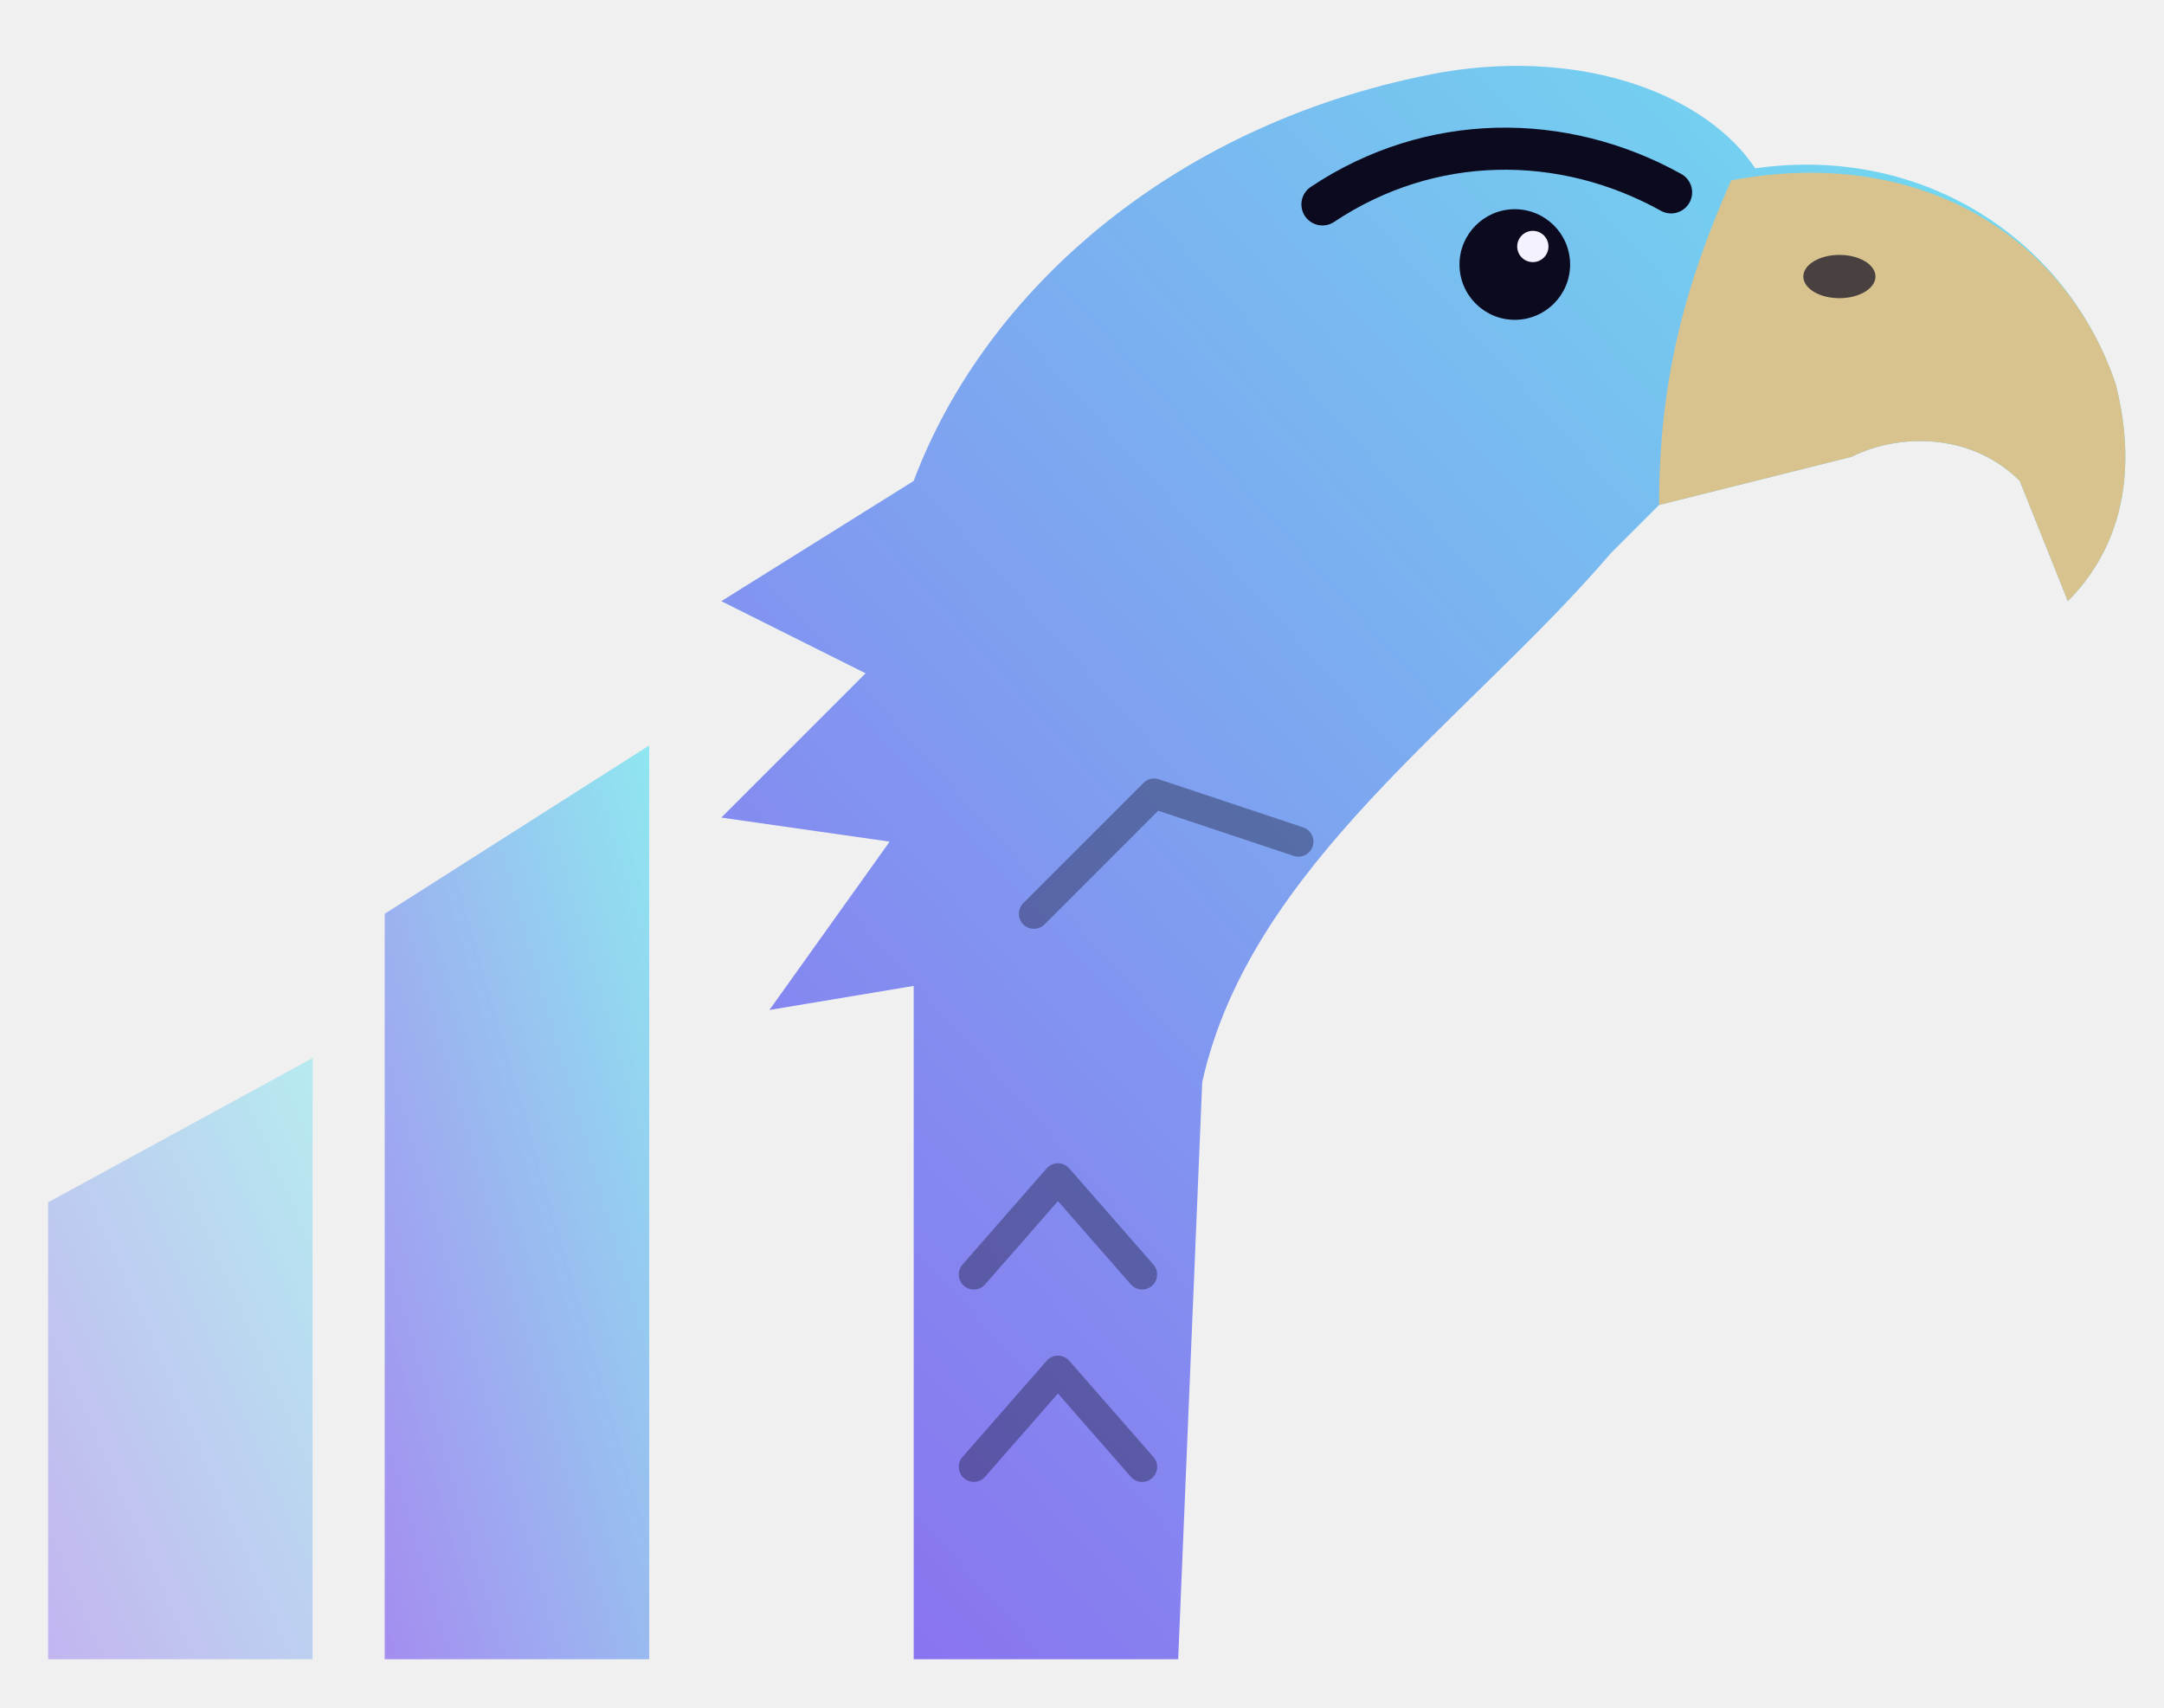
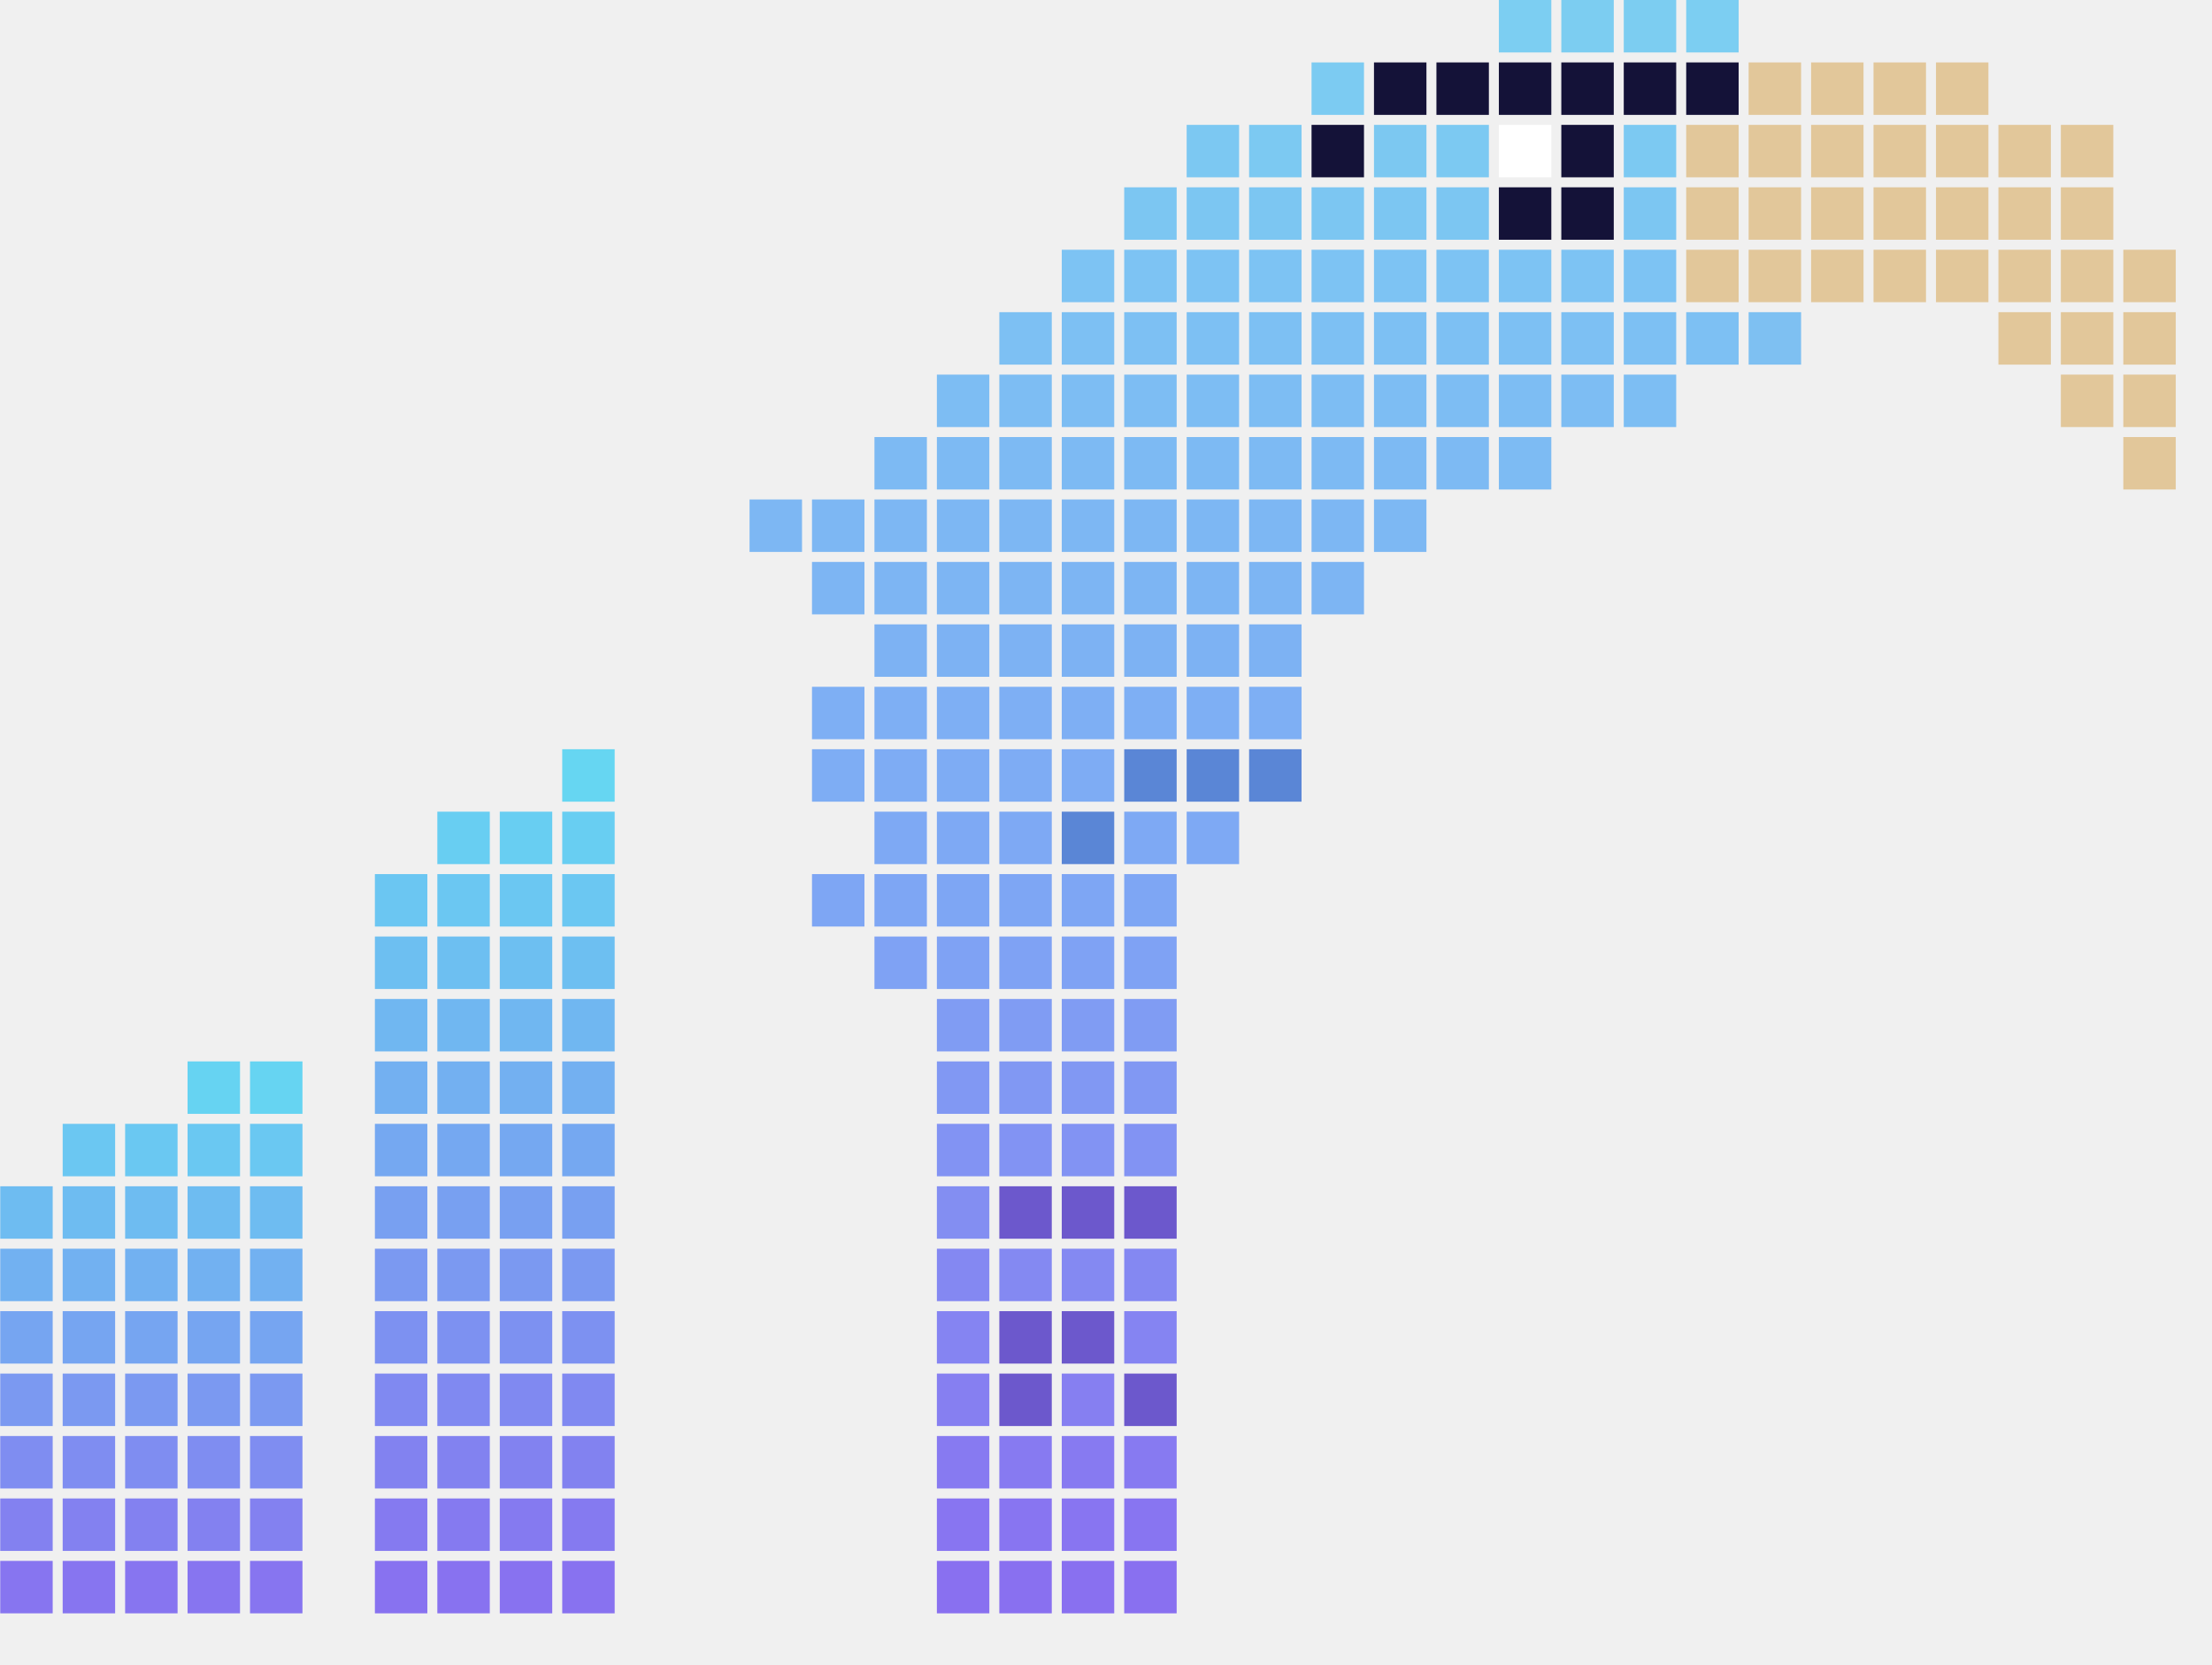
- <svg xmlns="http://www.w3.org/2000/svg" viewBox="14 34 180 142" width="1080" height="852">
-   <defs>
-     <linearGradient id="g" x1="0" y1="1" x2="1" y2="0">
-       <stop offset="0" stop-color="#8B6CF0" />
-       <stop offset="1" stop-color="#6FE3F0" />
-     </linearGradient>
-   </defs>
-   <path d="M18 172 L18 134 L40 122 L40 172 Z" fill="url(#g)" opacity="0.45" />
-   <path d="M46 172 L46 110 L68 96 L68 172 Z" fill="url(#g)" opacity="0.75" />
-   <path d="M90 172 L90 116 L78 118 L88 104 L74 102 L86 90 L74 84 L90 74 C96 58 112 44 134 40 C146 38 156 42 160 48 C174 46 186 54 190 66 C192 74 190 80 186 84 L182 74 C178 70 172 70 168 72 L152 76 L148 80 C136 94 118 106 114 124 L112 172 Z" fill="url(#g)" />
-   <path d="M158 49 C174 46 186 54 190 66 C192 74 190 80 186 84 L182 74 C178 70 172 70 168 72 L152 76 C152 66 154 58 158 49 Z" fill="#D8C38E" />
-   <ellipse cx="167" cy="57" rx="3" ry="1.8" fill="#0B0A1F" opacity="0.7" />
-   <path d="M124 51 C133 45 144 45 153 50" fill="none" stroke="#0B0A1F" stroke-width="3.5" stroke-linecap="round" />
-   <circle cx="140" cy="56" r="4.6" fill="#0B0A1F" />
-   <circle cx="141.5" cy="54.5" r="1.3" fill="#F4F2FF" />
-   <g fill="none" stroke="#0B0A1F" stroke-width="2.5" stroke-linecap="round" stroke-linejoin="round" opacity="0.35">
-     <path d="M95 140 L102 132 L109 140" />
-     <path d="M95 156 L102 148 L109 156" />
-     <path d="M100 110 L110 100 L122 104" />
-   </g>
+ <svg xmlns="http://www.w3.org/2000/svg" viewBox="30 40 425 320" width="1080" height="813">
+   <rect x="318" y="40" width="10.08" height="10.08" fill="#7ccef2" />
+   <rect x="330" y="40" width="10.08" height="10.08" fill="#7ccdf1" />
+   <rect x="342" y="40" width="10.08" height="10.08" fill="#7ccdf1" />
+   <rect x="354" y="40" width="10.08" height="10.08" fill="#7ccef2" />
+   <rect x="282" y="52" width="10.08" height="10.08" fill="#7ccbf2" />
+   <rect x="294" y="52" width="10.08" height="10.08" fill="#141238" />
+   <rect x="306" y="52" width="10.08" height="10.08" fill="#141238" />
+   <rect x="318" y="52" width="10.08" height="10.08" fill="#141238" />
+   <rect x="330" y="52" width="10.08" height="10.08" fill="#141238" />
+   <rect x="342" y="52" width="10.08" height="10.08" fill="#141238" />
+   <rect x="354" y="52" width="10.08" height="10.08" fill="#141238" />
+   <rect x="366" y="52" width="10.08" height="10.08" fill="#e2c79a" />
+   <rect x="378" y="52" width="10.08" height="10.08" fill="#e2c79a" />
+   <rect x="390" y="52" width="10.08" height="10.08" fill="#e2c79a" />
+   <rect x="402" y="52" width="10.08" height="10.08" fill="#e2c79a" />
+   <rect x="258" y="64" width="10.08" height="10.08" fill="#7cc8f2" />
+   <rect x="270" y="64" width="10.08" height="10.08" fill="#7cc9f2" />
+   <rect x="282" y="64" width="10.08" height="10.08" fill="#141238" />
+   <rect x="294" y="64" width="10.08" height="10.08" fill="#7cc8f1" />
+   <rect x="306" y="64" width="10.08" height="10.08" fill="#7cc9f2" />
+   <rect x="318" y="64" width="10.08" height="10.08" fill="#ffffff" />
+   <rect x="330" y="64" width="10.08" height="10.08" fill="#141238" />
+   <rect x="342" y="64" width="10.08" height="10.08" fill="#7cc9f2" />
+   <rect x="354" y="64" width="10.08" height="10.08" fill="#e2c79a" />
+   <rect x="366" y="64" width="10.08" height="10.08" fill="#e2c79a" />
+   <rect x="378" y="64" width="10.08" height="10.08" fill="#e2c79a" />
+   <rect x="390" y="64" width="10.08" height="10.08" fill="#e2c79a" />
+   <rect x="402" y="64" width="10.08" height="10.08" fill="#e2c79a" />
+   <rect x="414" y="64" width="10.08" height="10.08" fill="#e2c79a" />
+   <rect x="426" y="64" width="10.08" height="10.08" fill="#e2c79a" />
+   <rect x="246" y="76" width="10.08" height="10.08" fill="#7cc6f2" />
+   <rect x="258" y="76" width="10.08" height="10.08" fill="#7cc6f2" />
+   <rect x="270" y="76" width="10.08" height="10.08" fill="#7cc6f2" />
+   <rect x="282" y="76" width="10.08" height="10.08" fill="#7cc6f2" />
+   <rect x="294" y="76" width="10.08" height="10.08" fill="#7cc6f2" />
+   <rect x="306" y="76" width="10.08" height="10.08" fill="#7cc6f2" />
+   <rect x="318" y="76" width="10.08" height="10.08" fill="#141238" />
+   <rect x="330" y="76" width="10.08" height="10.08" fill="#141238" />
+   <rect x="342" y="76" width="10.08" height="10.08" fill="#7cc6f2" />
+   <rect x="354" y="76" width="10.08" height="10.08" fill="#e2c79a" />
+   <rect x="366" y="76" width="10.08" height="10.08" fill="#e2c79a" />
+   <rect x="378" y="76" width="10.08" height="10.08" fill="#e2c79a" />
+   <rect x="390" y="76" width="10.08" height="10.08" fill="#e2c79a" />
+   <rect x="402" y="76" width="10.08" height="10.08" fill="#e2c79a" />
+   <rect x="414" y="76" width="10.08" height="10.08" fill="#e2c79a" />
+   <rect x="426" y="76" width="10.08" height="10.08" fill="#e2c79a" />
+   <rect x="234" y="88" width="10.08" height="10.08" fill="#7dc3f3" />
+   <rect x="246" y="88" width="10.08" height="10.08" fill="#7dc3f3" />
+   <rect x="258" y="88" width="10.08" height="10.08" fill="#7dc3f3" />
+   <rect x="270" y="88" width="10.08" height="10.08" fill="#7dc3f3" />
+   <rect x="282" y="88" width="10.08" height="10.08" fill="#7dc3f3" />
+   <rect x="294" y="88" width="10.08" height="10.08" fill="#7dc3f3" />
+   <rect x="306" y="88" width="10.08" height="10.08" fill="#7dc3f3" />
+   <rect x="318" y="88" width="10.08" height="10.08" fill="#7dc3f3" />
+   <rect x="330" y="88" width="10.08" height="10.08" fill="#7dc3f3" />
+   <rect x="342" y="88" width="10.08" height="10.08" fill="#7dc3f3" />
+   <rect x="354" y="88" width="10.08" height="10.08" fill="#e2c79a" />
+   <rect x="366" y="88" width="10.08" height="10.08" fill="#e2c79a" />
+   <rect x="378" y="88" width="10.08" height="10.08" fill="#e2c79a" />
+   <rect x="390" y="88" width="10.08" height="10.08" fill="#e2c79a" />
+   <rect x="402" y="88" width="10.08" height="10.08" fill="#e2c79a" />
+   <rect x="414" y="88" width="10.08" height="10.08" fill="#e2c79a" />
+   <rect x="426" y="88" width="10.08" height="10.08" fill="#e2c79a" />
+   <rect x="438" y="88" width="10.08" height="10.08" fill="#e2c79a" />
+   <rect x="222" y="100" width="10.08" height="10.08" fill="#7dc0f3" />
+   <rect x="234" y="100" width="10.08" height="10.08" fill="#7dc0f3" />
+   <rect x="246" y="100" width="10.08" height="10.08" fill="#7dc0f3" />
+   <rect x="258" y="100" width="10.08" height="10.08" fill="#7dc0f3" />
+   <rect x="270" y="100" width="10.08" height="10.08" fill="#7dc0f3" />
+   <rect x="282" y="100" width="10.08" height="10.08" fill="#7dc0f3" />
+   <rect x="294" y="100" width="10.08" height="10.08" fill="#7dc0f3" />
+   <rect x="306" y="100" width="10.08" height="10.08" fill="#7dc0f3" />
+   <rect x="318" y="100" width="10.08" height="10.08" fill="#7dc0f3" />
+   <rect x="330" y="100" width="10.08" height="10.08" fill="#7dc0f3" />
+   <rect x="342" y="100" width="10.08" height="10.08" fill="#7dc0f3" />
+   <rect x="354" y="100" width="10.08" height="10.08" fill="#7dc0f3" />
+   <rect x="366" y="100" width="10.08" height="10.08" fill="#7ec0f2" />
+   <rect x="414" y="100" width="10.08" height="10.08" fill="#e2c79a" />
+   <rect x="426" y="100" width="10.08" height="10.08" fill="#e2c79a" />
+   <rect x="438" y="100" width="10.08" height="10.08" fill="#e2c79a" />
+   <rect x="210" y="112" width="10.08" height="10.08" fill="#7dbdf3" />
+   <rect x="222" y="112" width="10.08" height="10.08" fill="#7dbdf3" />
+   <rect x="234" y="112" width="10.08" height="10.08" fill="#7dbdf3" />
+   <rect x="246" y="112" width="10.08" height="10.08" fill="#7dbdf3" />
+   <rect x="258" y="112" width="10.08" height="10.08" fill="#7dbdf3" />
+   <rect x="270" y="112" width="10.08" height="10.08" fill="#7dbdf3" />
+   <rect x="282" y="112" width="10.08" height="10.08" fill="#7dbdf3" />
+   <rect x="294" y="112" width="10.08" height="10.08" fill="#7dbdf3" />
+   <rect x="306" y="112" width="10.08" height="10.08" fill="#7dbdf3" />
+   <rect x="318" y="112" width="10.08" height="10.08" fill="#7dbdf3" />
+   <rect x="330" y="112" width="10.08" height="10.08" fill="#7dbdf3" />
+   <rect x="342" y="112" width="10.08" height="10.08" fill="#7dbef3" />
+   <rect x="426" y="112" width="10.08" height="10.08" fill="#e2c79a" />
+   <rect x="438" y="112" width="10.08" height="10.08" fill="#e2c79a" />
+   <rect x="198" y="124" width="10.08" height="10.08" fill="#7dbaf3" />
+   <rect x="210" y="124" width="10.08" height="10.08" fill="#7dbaf3" />
+   <rect x="222" y="124" width="10.08" height="10.08" fill="#7dbaf3" />
+   <rect x="234" y="124" width="10.08" height="10.08" fill="#7dbaf3" />
+   <rect x="246" y="124" width="10.08" height="10.08" fill="#7dbaf3" />
+   <rect x="258" y="124" width="10.08" height="10.08" fill="#7dbaf3" />
+   <rect x="270" y="124" width="10.08" height="10.08" fill="#7dbaf3" />
+   <rect x="282" y="124" width="10.08" height="10.08" fill="#7dbaf3" />
+   <rect x="294" y="124" width="10.08" height="10.08" fill="#7dbaf3" />
+   <rect x="306" y="124" width="10.08" height="10.08" fill="#7dbaf3" />
+   <rect x="318" y="124" width="10.08" height="10.08" fill="#7dbbf3" />
+   <rect x="438" y="124" width="10.08" height="10.08" fill="#e2c79a" />
+   <rect x="174" y="136" width="10.08" height="10.08" fill="#7db7f3" />
+   <rect x="186" y="136" width="10.08" height="10.08" fill="#7db7f3" />
+   <rect x="198" y="136" width="10.08" height="10.08" fill="#7db7f3" />
+   <rect x="210" y="136" width="10.08" height="10.08" fill="#7db7f3" />
+   <rect x="222" y="136" width="10.08" height="10.08" fill="#7db7f3" />
+   <rect x="234" y="136" width="10.08" height="10.08" fill="#7db7f3" />
+   <rect x="246" y="136" width="10.08" height="10.08" fill="#7db7f3" />
+   <rect x="258" y="136" width="10.08" height="10.08" fill="#7db7f3" />
+   <rect x="270" y="136" width="10.08" height="10.08" fill="#7db7f3" />
+   <rect x="282" y="136" width="10.08" height="10.08" fill="#7db7f3" />
+   <rect x="294" y="136" width="10.08" height="10.08" fill="#7db8f3" />
+   <rect x="186" y="148" width="10.08" height="10.08" fill="#7db5f3" />
+   <rect x="198" y="148" width="10.08" height="10.08" fill="#7db5f3" />
+   <rect x="210" y="148" width="10.08" height="10.08" fill="#7db5f3" />
+   <rect x="222" y="148" width="10.08" height="10.08" fill="#7db5f3" />
+   <rect x="234" y="148" width="10.08" height="10.08" fill="#7db5f3" />
+   <rect x="246" y="148" width="10.08" height="10.08" fill="#7db5f3" />
+   <rect x="258" y="148" width="10.08" height="10.08" fill="#7db5f3" />
+   <rect x="270" y="148" width="10.08" height="10.08" fill="#7db5f3" />
+   <rect x="282" y="148" width="10.08" height="10.08" fill="#7db5f3" />
+   <rect x="198" y="160" width="10.08" height="10.08" fill="#7db2f3" />
+   <rect x="210" y="160" width="10.08" height="10.08" fill="#7db2f3" />
+   <rect x="222" y="160" width="10.08" height="10.08" fill="#7db2f3" />
+   <rect x="234" y="160" width="10.08" height="10.08" fill="#7db2f3" />
+   <rect x="246" y="160" width="10.08" height="10.08" fill="#7db2f3" />
+   <rect x="258" y="160" width="10.08" height="10.08" fill="#7db2f3" />
+   <rect x="270" y="160" width="10.08" height="10.08" fill="#7db2f3" />
+   <rect x="186" y="172" width="10.08" height="10.08" fill="#7eaff4" />
+   <rect x="198" y="172" width="10.08" height="10.08" fill="#7eaff4" />
+   <rect x="210" y="172" width="10.08" height="10.08" fill="#7eaff4" />
+   <rect x="222" y="172" width="10.08" height="10.08" fill="#7eaff4" />
+   <rect x="234" y="172" width="10.08" height="10.08" fill="#7eaff4" />
+   <rect x="246" y="172" width="10.08" height="10.08" fill="#7eaff4" />
+   <rect x="258" y="172" width="10.08" height="10.08" fill="#7eaff4" />
+   <rect x="270" y="172" width="10.08" height="10.08" fill="#7eaff4" />
+   <rect x="138" y="184" width="10.08" height="10.08" fill="#66d6f2" />
+   <rect x="186" y="184" width="10.08" height="10.08" fill="#7eadf4" />
+   <rect x="198" y="184" width="10.08" height="10.08" fill="#7eacf4" />
+   <rect x="210" y="184" width="10.08" height="10.08" fill="#7eacf4" />
+   <rect x="222" y="184" width="10.08" height="10.08" fill="#7eacf4" />
+   <rect x="234" y="184" width="10.08" height="10.08" fill="#7eacf4" />
+   <rect x="246" y="184" width="10.08" height="10.08" fill="#5a86d6" />
+   <rect x="258" y="184" width="10.08" height="10.08" fill="#5a86d6" />
+   <rect x="270" y="184" width="10.08" height="10.08" fill="#5a86d6" />
+   <rect x="114" y="196" width="10.08" height="10.08" fill="#68cef2" />
+   <rect x="126" y="196" width="10.08" height="10.08" fill="#68cef2" />
+   <rect x="138" y="196" width="10.08" height="10.08" fill="#68cef2" />
+   <rect x="198" y="196" width="10.08" height="10.08" fill="#7ea9f4" />
+   <rect x="210" y="196" width="10.08" height="10.08" fill="#7ea9f4" />
+   <rect x="222" y="196" width="10.08" height="10.08" fill="#7ea9f4" />
+   <rect x="234" y="196" width="10.08" height="10.08" fill="#5a86d6" />
+   <rect x="246" y="196" width="10.08" height="10.08" fill="#7ea9f4" />
+   <rect x="258" y="196" width="10.08" height="10.08" fill="#7ea9f4" />
+   <rect x="102" y="208" width="10.08" height="10.08" fill="#6bc6f2" />
+   <rect x="114" y="208" width="10.08" height="10.08" fill="#6bc7f2" />
+   <rect x="126" y="208" width="10.08" height="10.08" fill="#6bc7f2" />
+   <rect x="138" y="208" width="10.08" height="10.08" fill="#6bc7f2" />
+   <rect x="186" y="208" width="10.08" height="10.08" fill="#7ea6f4" />
+   <rect x="198" y="208" width="10.08" height="10.08" fill="#7ea6f4" />
+   <rect x="210" y="208" width="10.08" height="10.08" fill="#7ea6f4" />
+   <rect x="222" y="208" width="10.08" height="10.08" fill="#7ea6f4" />
+   <rect x="234" y="208" width="10.08" height="10.08" fill="#7ea6f4" />
+   <rect x="246" y="208" width="10.08" height="10.08" fill="#7ea6f4" />
+   <rect x="102" y="220" width="10.08" height="10.08" fill="#6dbff1" />
+   <rect x="114" y="220" width="10.08" height="10.08" fill="#6dbff1" />
+   <rect x="126" y="220" width="10.08" height="10.08" fill="#6dbff1" />
+   <rect x="138" y="220" width="10.08" height="10.08" fill="#6dbff1" />
+   <rect x="198" y="220" width="10.08" height="10.08" fill="#7fa2f4" />
+   <rect x="210" y="220" width="10.08" height="10.08" fill="#7fa2f4" />
+   <rect x="222" y="220" width="10.08" height="10.08" fill="#7fa2f4" />
+   <rect x="234" y="220" width="10.08" height="10.08" fill="#7fa2f4" />
+   <rect x="246" y="220" width="10.08" height="10.08" fill="#7fa2f4" />
+   <rect x="102" y="232" width="10.08" height="10.08" fill="#70b7f1" />
+   <rect x="114" y="232" width="10.08" height="10.08" fill="#70b7f1" />
+   <rect x="126" y="232" width="10.08" height="10.08" fill="#70b7f1" />
+   <rect x="138" y="232" width="10.08" height="10.08" fill="#70b7f1" />
+   <rect x="210" y="232" width="10.08" height="10.08" fill="#809cf3" />
+   <rect x="222" y="232" width="10.08" height="10.08" fill="#809cf3" />
+   <rect x="234" y="232" width="10.08" height="10.08" fill="#809cf3" />
+   <rect x="246" y="232" width="10.08" height="10.08" fill="#809cf3" />
+   <rect x="66" y="244" width="10.08" height="10.08" fill="#66d3f2" />
+   <rect x="78" y="244" width="10.08" height="10.08" fill="#66d4f2" />
+   <rect x="102" y="244" width="10.08" height="10.08" fill="#73b0f1" />
+   <rect x="114" y="244" width="10.08" height="10.08" fill="#73b0f1" />
+   <rect x="126" y="244" width="10.08" height="10.08" fill="#73b0f1" />
+   <rect x="138" y="244" width="10.08" height="10.08" fill="#73b0f1" />
+   <rect x="210" y="244" width="10.08" height="10.08" fill="#8198f3" />
+   <rect x="222" y="244" width="10.08" height="10.08" fill="#8198f3" />
+   <rect x="234" y="244" width="10.08" height="10.08" fill="#8198f3" />
+   <rect x="246" y="244" width="10.08" height="10.08" fill="#8198f3" />
+   <rect x="42" y="256" width="10.08" height="10.08" fill="#6bc7f2" />
+   <rect x="54" y="256" width="10.08" height="10.08" fill="#6ac8f2" />
+   <rect x="66" y="256" width="10.08" height="10.08" fill="#6ac8f2" />
+   <rect x="78" y="256" width="10.08" height="10.08" fill="#6ac8f2" />
+   <rect x="102" y="256" width="10.08" height="10.08" fill="#75a8f1" />
+   <rect x="114" y="256" width="10.08" height="10.08" fill="#75a8f1" />
+   <rect x="126" y="256" width="10.08" height="10.08" fill="#75a8f1" />
+   <rect x="138" y="256" width="10.08" height="10.08" fill="#75a8f1" />
+   <rect x="210" y="256" width="10.08" height="10.08" fill="#8293f3" />
+   <rect x="222" y="256" width="10.08" height="10.08" fill="#8293f3" />
+   <rect x="234" y="256" width="10.08" height="10.08" fill="#8293f3" />
+   <rect x="246" y="256" width="10.08" height="10.08" fill="#8293f3" />
+   <rect x="30" y="268" width="10.08" height="10.08" fill="#6ebcf1" />
+   <rect x="42" y="268" width="10.08" height="10.08" fill="#6ebcf1" />
+   <rect x="54" y="268" width="10.08" height="10.08" fill="#6ebcf1" />
+   <rect x="66" y="268" width="10.08" height="10.08" fill="#6ebcf1" />
+   <rect x="78" y="268" width="10.08" height="10.08" fill="#6ebcf1" />
+   <rect x="102" y="268" width="10.08" height="10.08" fill="#78a0f1" />
+   <rect x="114" y="268" width="10.08" height="10.08" fill="#78a0f1" />
+   <rect x="126" y="268" width="10.08" height="10.08" fill="#78a0f1" />
+   <rect x="138" y="268" width="10.08" height="10.08" fill="#78a0f1" />
+   <rect x="210" y="268" width="10.08" height="10.08" fill="#838ef2" />
+   <rect x="222" y="268" width="10.08" height="10.08" fill="#6c58cc" />
+   <rect x="234" y="268" width="10.08" height="10.08" fill="#6c58cc" />
+   <rect x="246" y="268" width="10.08" height="10.08" fill="#6c58cc" />
+   <rect x="30" y="280" width="10.08" height="10.08" fill="#72b1f1" />
+   <rect x="42" y="280" width="10.08" height="10.08" fill="#72b1f1" />
+   <rect x="54" y="280" width="10.08" height="10.08" fill="#72b1f1" />
+   <rect x="66" y="280" width="10.08" height="10.08" fill="#72b1f1" />
+   <rect x="78" y="280" width="10.08" height="10.08" fill="#72b1f1" />
+   <rect x="102" y="280" width="10.08" height="10.08" fill="#7b99f1" />
+   <rect x="114" y="280" width="10.08" height="10.08" fill="#7b99f1" />
+   <rect x="126" y="280" width="10.08" height="10.08" fill="#7b99f1" />
+   <rect x="138" y="280" width="10.08" height="10.08" fill="#7b99f1" />
+   <rect x="210" y="280" width="10.08" height="10.08" fill="#8488f2" />
+   <rect x="222" y="280" width="10.08" height="10.08" fill="#8489f2" />
+   <rect x="234" y="280" width="10.08" height="10.08" fill="#8489f2" />
+   <rect x="246" y="280" width="10.08" height="10.08" fill="#8488f2" />
+   <rect x="30" y="292" width="10.08" height="10.08" fill="#76a5f1" />
+   <rect x="42" y="292" width="10.08" height="10.08" fill="#76a5f1" />
+   <rect x="54" y="292" width="10.08" height="10.08" fill="#76a5f1" />
+   <rect x="66" y="292" width="10.08" height="10.08" fill="#76a5f1" />
+   <rect x="78" y="292" width="10.08" height="10.08" fill="#76a5f1" />
+   <rect x="102" y="292" width="10.08" height="10.08" fill="#7d91f1" />
+   <rect x="114" y="292" width="10.08" height="10.08" fill="#7d91f1" />
+   <rect x="126" y="292" width="10.08" height="10.08" fill="#7d91f1" />
+   <rect x="138" y="292" width="10.08" height="10.08" fill="#7d91f1" />
+   <rect x="210" y="292" width="10.08" height="10.08" fill="#8584f2" />
+   <rect x="222" y="292" width="10.08" height="10.08" fill="#6c58cc" />
+   <rect x="234" y="292" width="10.08" height="10.08" fill="#6c58cc" />
+   <rect x="246" y="292" width="10.08" height="10.08" fill="#8584f2" />
+   <rect x="30" y="304" width="10.08" height="10.08" fill="#7b99f1" />
+   <rect x="42" y="304" width="10.08" height="10.08" fill="#7b99f1" />
+   <rect x="54" y="304" width="10.08" height="10.08" fill="#7b99f1" />
+   <rect x="66" y="304" width="10.08" height="10.08" fill="#7b99f1" />
+   <rect x="78" y="304" width="10.08" height="10.08" fill="#7b99f1" />
+   <rect x="102" y="304" width="10.08" height="10.08" fill="#8089f1" />
+   <rect x="114" y="304" width="10.08" height="10.08" fill="#8089f1" />
+   <rect x="126" y="304" width="10.08" height="10.08" fill="#8089f1" />
+   <rect x="138" y="304" width="10.08" height="10.08" fill="#8089f1" />
+   <rect x="210" y="304" width="10.08" height="10.08" fill="#867ff1" />
+   <rect x="222" y="304" width="10.08" height="10.08" fill="#6c58cc" />
+   <rect x="234" y="304" width="10.08" height="10.08" fill="#867ff1" />
+   <rect x="246" y="304" width="10.08" height="10.08" fill="#6c58cc" />
+   <rect x="30" y="316" width="10.08" height="10.08" fill="#7f8df1" />
+   <rect x="42" y="316" width="10.08" height="10.08" fill="#7f8df1" />
+   <rect x="54" y="316" width="10.08" height="10.08" fill="#7f8df1" />
+   <rect x="66" y="316" width="10.08" height="10.08" fill="#7f8df1" />
+   <rect x="78" y="316" width="10.08" height="10.08" fill="#7f8df1" />
+   <rect x="102" y="316" width="10.08" height="10.08" fill="#8282f0" />
+   <rect x="114" y="316" width="10.08" height="10.08" fill="#8282f0" />
+   <rect x="126" y="316" width="10.08" height="10.08" fill="#8282f0" />
+   <rect x="138" y="316" width="10.08" height="10.08" fill="#8282f0" />
+   <rect x="210" y="316" width="10.08" height="10.08" fill="#877af1" />
+   <rect x="222" y="316" width="10.08" height="10.08" fill="#877af1" />
+   <rect x="234" y="316" width="10.08" height="10.08" fill="#877af1" />
+   <rect x="246" y="316" width="10.08" height="10.08" fill="#877af1" />
+   <rect x="30" y="328" width="10.08" height="10.08" fill="#8381f0" />
+   <rect x="42" y="328" width="10.08" height="10.08" fill="#8381f0" />
+   <rect x="54" y="328" width="10.08" height="10.08" fill="#8381f0" />
+   <rect x="66" y="328" width="10.08" height="10.08" fill="#8381f0" />
+   <rect x="78" y="328" width="10.08" height="10.08" fill="#8381f0" />
+   <rect x="102" y="328" width="10.08" height="10.08" fill="#857af0" />
+   <rect x="114" y="328" width="10.08" height="10.08" fill="#857af0" />
+   <rect x="126" y="328" width="10.08" height="10.08" fill="#857af0" />
+   <rect x="138" y="328" width="10.08" height="10.08" fill="#857af0" />
+   <rect x="210" y="328" width="10.08" height="10.08" fill="#8875f1" />
+   <rect x="222" y="328" width="10.08" height="10.08" fill="#8875f1" />
+   <rect x="234" y="328" width="10.08" height="10.08" fill="#8875f1" />
+   <rect x="246" y="328" width="10.08" height="10.08" fill="#8875f1" />
+   <rect x="30" y="340" width="10.08" height="10.08" fill="#8775f0" />
+   <rect x="42" y="340" width="10.08" height="10.08" fill="#8775f0" />
+   <rect x="54" y="340" width="10.08" height="10.08" fill="#8775f0" />
+   <rect x="66" y="340" width="10.08" height="10.08" fill="#8775f0" />
+   <rect x="78" y="340" width="10.08" height="10.08" fill="#8775f0" />
+   <rect x="102" y="340" width="10.08" height="10.08" fill="#8872f0" />
+   <rect x="114" y="340" width="10.08" height="10.08" fill="#8872f0" />
+   <rect x="126" y="340" width="10.08" height="10.08" fill="#8872f0" />
+   <rect x="138" y="340" width="10.08" height="10.08" fill="#8872f0" />
+   <rect x="210" y="340" width="10.08" height="10.08" fill="#8970f0" />
+   <rect x="222" y="340" width="10.08" height="10.08" fill="#8970f0" />
+   <rect x="234" y="340" width="10.08" height="10.08" fill="#8970f0" />
+   <rect x="246" y="340" width="10.08" height="10.08" fill="#8970f0" />
</svg>
